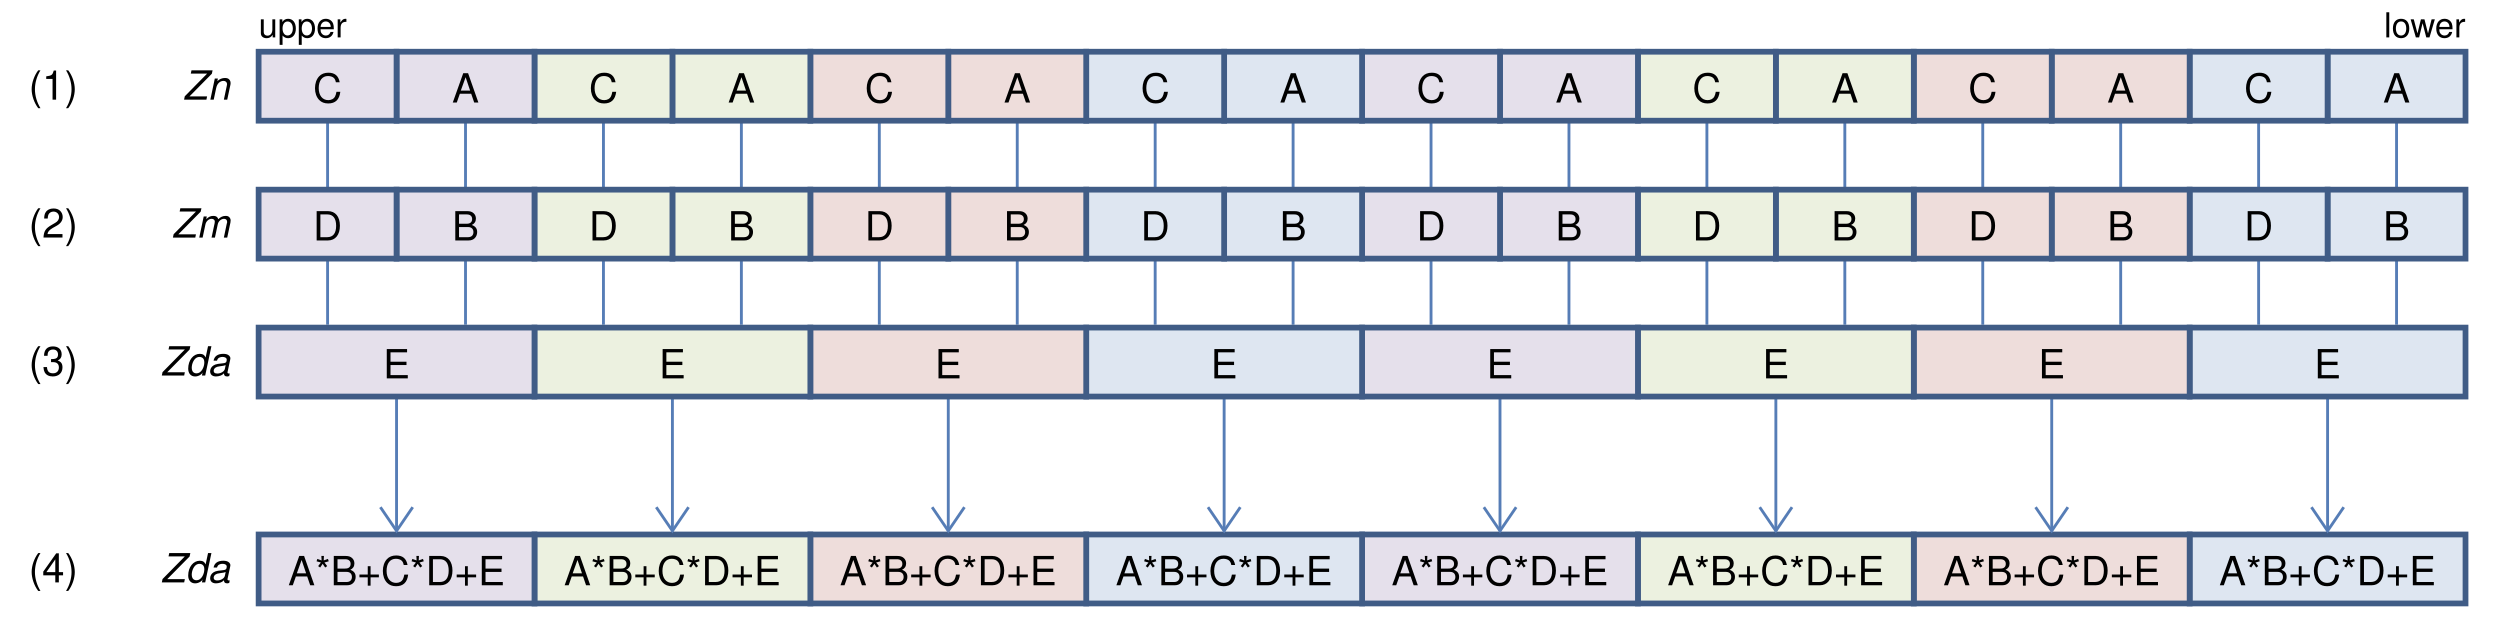
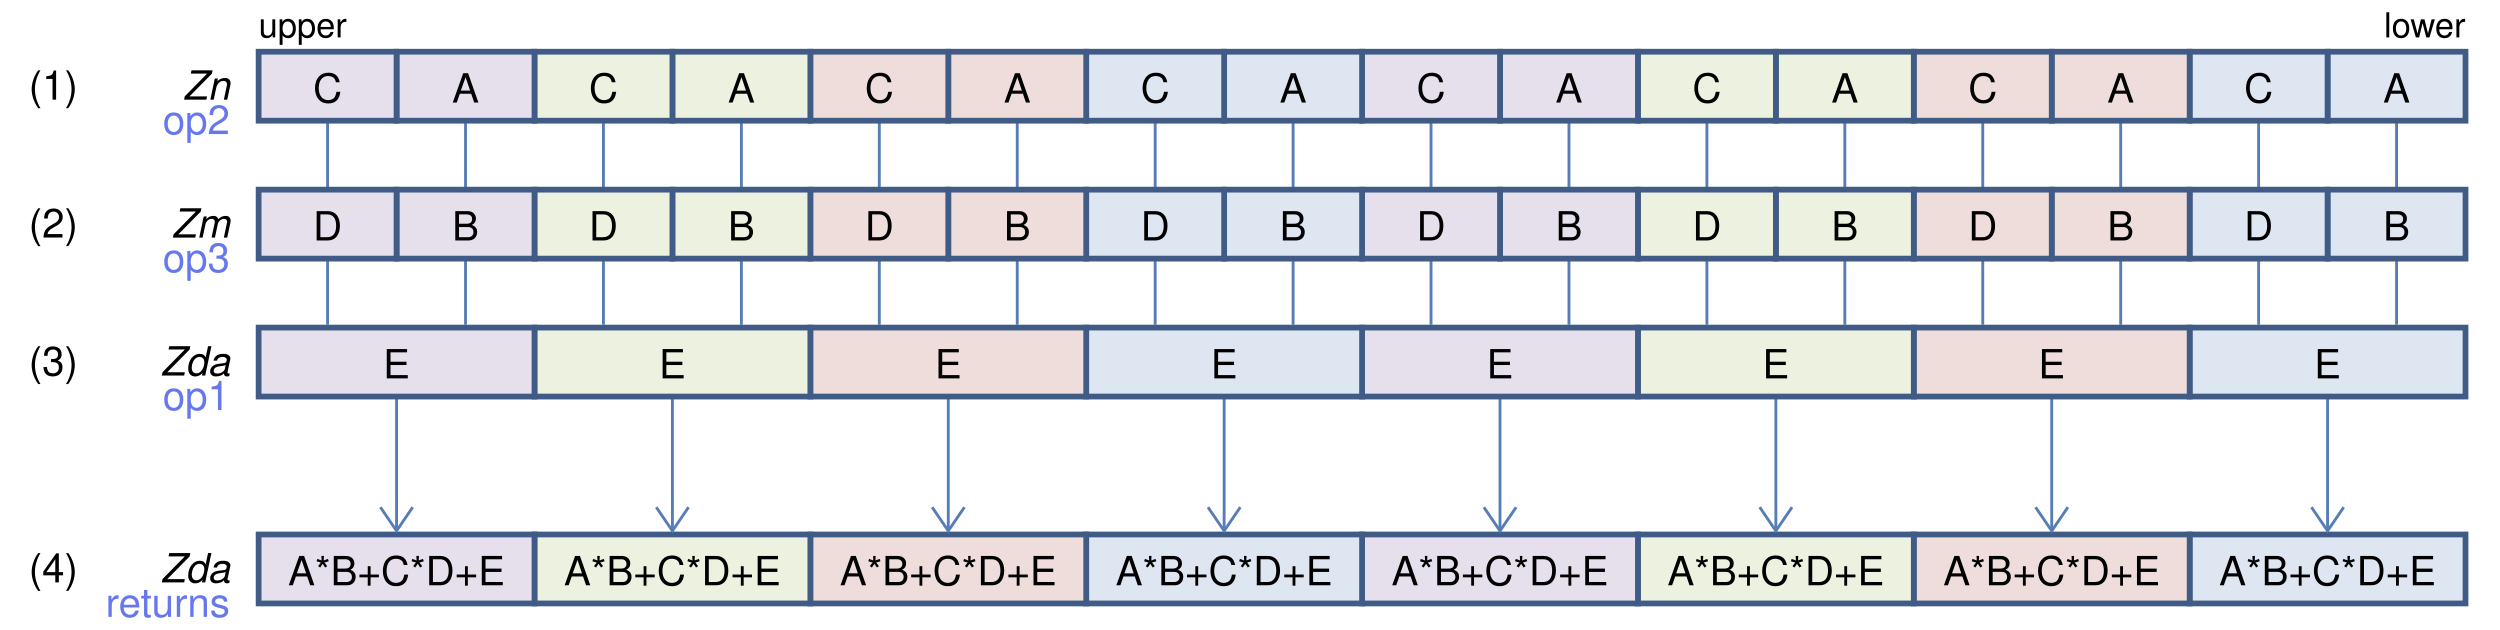
<svg xmlns="http://www.w3.org/2000/svg" viewBox="0 0 870 219">
  <style>
.label { font: 14px Helvetica; dominant-baseline: middle; text-anchor: middle; }
.title-left { font: 12px Helvetica; dominant-baseline: middle; }
.title-right { font: 12px Helvetica; dominant-baseline: middle; text-anchor: end; }
.title-intrinsic { font: 12px Helvetica; dominant-baseline: middle; text-anchor: middle; fill: #6778ED; }
.title { font: 12px Helvetica; dominant-baseline: middle; text-anchor: middle; }
.title-unused { font: 12px Helvetica; dominant-baseline: middle; text-anchor: middle; fill: #AAA; }
.register-name { font: 14px Helvetica; dominant-baseline: middle; text-anchor: end; font-style: italic; }
.memory-name { font: 14px Helvetica; dominant-baseline: middle; text-anchor: end; }
.register-number { font: 14px Helvetica; dominant-baseline: middle; text-anchor: start; }
.intrinsic-name { font: 14px Helvetica; dominant-baseline: middle; text-anchor: end; fill: #6778ED; }
.intrinsic-color { fill: #6778ED; }
.small-label { font: 12px Helvetica; dominant-baseline: middle; text-anchor: middle; }
.label-10px { font: 10px Helvetica; dominant-baseline: middle; text-anchor: middle; }
.smaller-label { font: 9px Helvetica; dominant-baseline: middle; text-anchor: middle; }
.label-6px { font: 6px Helvetica; dominant-baseline: middle; text-anchor: middle; }
.label-7px { font: 7px Helvetica; dominant-baseline: middle; text-anchor: middle; }
.unused { fill: #AAA; }
.dim { fill: #888; }
</style>
  <defs>
    <marker id="arrowhead" markerWidth="10.75" markerHeight="24.5" refX="9.0" refY="6.125" orient="auto">
      <polyline points="0.5 0.5, 8.75 6.125, 0.5 11.75" stroke="#567DB6" stroke-width="1" fill="none" />
    </marker>
  </defs>
  <line stroke="#567DB6" stroke-width="1" x1="810" x2="810" y1="138.5" y2="185" />
  <line stroke="#567DB6" stroke-width="1" x1="714" x2="714" y1="138.5" y2="185" />
  <line stroke="#567DB6" stroke-width="1" x1="618" x2="618" y1="138.5" y2="185" />
  <line stroke="#567DB6" stroke-width="1" x1="522" x2="522" y1="138.5" y2="185" />
  <line stroke="#567DB6" stroke-width="1" x1="426" x2="426" y1="138.5" y2="185" />
  <line stroke="#567DB6" stroke-width="1" x1="330" x2="330" y1="138.5" y2="185" />
  <line stroke="#567DB6" stroke-width="1" x1="234" x2="234" y1="138.5" y2="185" />
  <line stroke="#567DB6" stroke-width="1" x1="138" x2="138" y1="138.5" y2="185" />
  <line stroke="#567DB6" stroke-width="1" x1="834" x2="834" y1="42.5" y2="65.5" />
  <line stroke="#567DB6" stroke-width="1" x1="834" x2="834" y1="90.5" y2="113" />
  <line stroke="#567DB6" stroke-width="1" x1="786" x2="786" y1="42.5" y2="65.5" />
  <line stroke="#567DB6" stroke-width="1" x1="786" x2="786" y1="90.5" y2="113" />
  <line stroke="#567DB6" stroke-width="1" x1="738" x2="738" y1="42.5" y2="65.5" />
  <line stroke="#567DB6" stroke-width="1" x1="738" x2="738" y1="90.5" y2="113" />
  <line stroke="#567DB6" stroke-width="1" x1="690" x2="690" y1="42.5" y2="65.5" />
  <line stroke="#567DB6" stroke-width="1" x1="690" x2="690" y1="90.5" y2="113" />
  <line stroke="#567DB6" stroke-width="1" x1="642" x2="642" y1="42.5" y2="65.5" />
  <line stroke="#567DB6" stroke-width="1" x1="642" x2="642" y1="90.5" y2="113" />
  <line stroke="#567DB6" stroke-width="1" x1="594" x2="594" y1="42.5" y2="65.5" />
  <line stroke="#567DB6" stroke-width="1" x1="594" x2="594" y1="90.5" y2="113" />
  <line stroke="#567DB6" stroke-width="1" x1="546" x2="546" y1="42.5" y2="65.5" />
  <line stroke="#567DB6" stroke-width="1" x1="546" x2="546" y1="90.5" y2="113" />
  <line stroke="#567DB6" stroke-width="1" x1="498" x2="498" y1="42.5" y2="65.5" />
  <line stroke="#567DB6" stroke-width="1" x1="498" x2="498" y1="90.5" y2="113" />
  <line stroke="#567DB6" stroke-width="1" x1="450" x2="450" y1="42.5" y2="65.5" />
  <line stroke="#567DB6" stroke-width="1" x1="450" x2="450" y1="90.5" y2="113" />
  <line stroke="#567DB6" stroke-width="1" x1="402" x2="402" y1="42.5" y2="65.5" />
  <line stroke="#567DB6" stroke-width="1" x1="402" x2="402" y1="90.5" y2="113" />
  <line stroke="#567DB6" stroke-width="1" x1="354" x2="354" y1="42.5" y2="65.5" />
  <line stroke="#567DB6" stroke-width="1" x1="354" x2="354" y1="90.5" y2="113" />
  <line stroke="#567DB6" stroke-width="1" x1="306" x2="306" y1="42.5" y2="65.5" />
  <line stroke="#567DB6" stroke-width="1" x1="306" x2="306" y1="90.5" y2="113" />
  <line stroke="#567DB6" stroke-width="1" x1="258" x2="258" y1="42.5" y2="65.5" />
  <line stroke="#567DB6" stroke-width="1" x1="258" x2="258" y1="90.5" y2="113" />
  <line stroke="#567DB6" stroke-width="1" x1="210" x2="210" y1="42.5" y2="65.5" />
  <line stroke="#567DB6" stroke-width="1" x1="210" x2="210" y1="90.5" y2="113" />
  <line stroke="#567DB6" stroke-width="1" x1="162" x2="162" y1="42.5" y2="65.5" />
  <line stroke="#567DB6" stroke-width="1" x1="162" x2="162" y1="90.5" y2="113" />
  <line stroke="#567DB6" stroke-width="1" x1="114" x2="114" y1="42.5" y2="65.5" />
  <line stroke="#567DB6" stroke-width="1" x1="114" x2="114" y1="90.5" y2="113" />
  <text class="title-left" x="90" y="9">upper</text>
  <text class="title-right" x="858" y="9">lower</text>
  <rect fill="#DEE6F1" height="24" width="48" x="810" y="18" />
  <rect fill="none" height="24" stroke="#405C86" stroke-width="2" width="48" x="810" y="18" />
  <text class="label" x="834" y="31">A</text>
  <rect fill="#DEE6F1" height="24" width="48" x="762" y="18" />
  <rect fill="none" height="24" stroke="#405C86" stroke-width="2" width="48" x="762" y="18" />
  <text class="label" x="786" y="31">C</text>
  <rect fill="#EEDDDB" height="24" width="48" x="714" y="18" />
  <rect fill="none" height="24" stroke="#405C86" stroke-width="2" width="48" x="714" y="18" />
  <text class="label" x="738" y="31">A</text>
  <rect fill="#EEDDDB" height="24" width="48" x="666" y="18" />
  <rect fill="none" height="24" stroke="#405C86" stroke-width="2" width="48" x="666" y="18" />
  <text class="label" x="690" y="31">C</text>
  <rect fill="#ECF1E0" height="24" width="48" x="618" y="18" />
  <rect fill="none" height="24" stroke="#405C86" stroke-width="2" width="48" x="618" y="18" />
  <text class="label" x="642" y="31">A</text>
  <rect fill="#ECF1E0" height="24" width="48" x="570" y="18" />
  <rect fill="none" height="24" stroke="#405C86" stroke-width="2" width="48" x="570" y="18" />
  <text class="label" x="594" y="31">C</text>
  <rect fill="#E5E0EB" height="24" width="48" x="522" y="18" />
  <rect fill="none" height="24" stroke="#405C86" stroke-width="2" width="48" x="522" y="18" />
  <text class="label" x="546" y="31">A</text>
  <rect fill="#E5E0EB" height="24" width="48" x="474" y="18" />
  <rect fill="none" height="24" stroke="#405C86" stroke-width="2" width="48" x="474" y="18" />
  <text class="label" x="498" y="31">C</text>
  <rect fill="#DEE6F1" height="24" width="48" x="426" y="18" />
  <rect fill="none" height="24" stroke="#405C86" stroke-width="2" width="48" x="426" y="18" />
  <text class="label" x="450" y="31">A</text>
  <rect fill="#DEE6F1" height="24" width="48" x="378" y="18" />
  <rect fill="none" height="24" stroke="#405C86" stroke-width="2" width="48" x="378" y="18" />
  <text class="label" x="402" y="31">C</text>
  <rect fill="#EEDDDB" height="24" width="48" x="330" y="18" />
  <rect fill="none" height="24" stroke="#405C86" stroke-width="2" width="48" x="330" y="18" />
  <text class="label" x="354" y="31">A</text>
  <rect fill="#EEDDDB" height="24" width="48" x="282" y="18" />
  <rect fill="none" height="24" stroke="#405C86" stroke-width="2" width="48" x="282" y="18" />
  <text class="label" x="306" y="31">C</text>
  <rect fill="#ECF1E0" height="24" width="48" x="234" y="18" />
  <rect fill="none" height="24" stroke="#405C86" stroke-width="2" width="48" x="234" y="18" />
  <text class="label" x="258" y="31">A</text>
  <rect fill="#ECF1E0" height="24" width="48" x="186" y="18" />
  <rect fill="none" height="24" stroke="#405C86" stroke-width="2" width="48" x="186" y="18" />
  <text class="label" x="210" y="31">C</text>
  <rect fill="#E5E0EB" height="24" width="48" x="138" y="18" />
  <rect fill="none" height="24" stroke="#405C86" stroke-width="2" width="48" x="138" y="18" />
  <text class="label" x="162" y="31">A</text>
  <rect fill="#E5E0EB" height="24" width="48" x="90" y="18" />
  <rect fill="none" height="24" stroke="#405C86" stroke-width="2" width="48" x="90" y="18" />
  <text class="label" x="114" y="31">C</text>
  <text class="register-name" x="80" y="30">Zn</text>
+   <text class="intrinsic-name" x="80" y="42">op2</text>
  <text class="register-number" x="10" y="30">(1)</text>
  <rect fill="#DEE6F1" height="24" width="48" x="810" y="66" />
  <rect fill="none" height="24" stroke="#405C86" stroke-width="2" width="48" x="810" y="66" />
  <text class="label" x="834" y="79">B</text>
  <rect fill="#DEE6F1" height="24" width="48" x="762" y="66" />
  <rect fill="none" height="24" stroke="#405C86" stroke-width="2" width="48" x="762" y="66" />
  <text class="label" x="786" y="79">D</text>
  <rect fill="#EEDDDB" height="24" width="48" x="714" y="66" />
  <rect fill="none" height="24" stroke="#405C86" stroke-width="2" width="48" x="714" y="66" />
  <text class="label" x="738" y="79">B</text>
  <rect fill="#EEDDDB" height="24" width="48" x="666" y="66" />
  <rect fill="none" height="24" stroke="#405C86" stroke-width="2" width="48" x="666" y="66" />
  <text class="label" x="690" y="79">D</text>
  <rect fill="#ECF1E0" height="24" width="48" x="618" y="66" />
  <rect fill="none" height="24" stroke="#405C86" stroke-width="2" width="48" x="618" y="66" />
  <text class="label" x="642" y="79">B</text>
  <rect fill="#ECF1E0" height="24" width="48" x="570" y="66" />
  <rect fill="none" height="24" stroke="#405C86" stroke-width="2" width="48" x="570" y="66" />
  <text class="label" x="594" y="79">D</text>
  <rect fill="#E5E0EB" height="24" width="48" x="522" y="66" />
  <rect fill="none" height="24" stroke="#405C86" stroke-width="2" width="48" x="522" y="66" />
  <text class="label" x="546" y="79">B</text>
  <rect fill="#E5E0EB" height="24" width="48" x="474" y="66" />
  <rect fill="none" height="24" stroke="#405C86" stroke-width="2" width="48" x="474" y="66" />
  <text class="label" x="498" y="79">D</text>
  <rect fill="#DEE6F1" height="24" width="48" x="426" y="66" />
  <rect fill="none" height="24" stroke="#405C86" stroke-width="2" width="48" x="426" y="66" />
  <text class="label" x="450" y="79">B</text>
  <rect fill="#DEE6F1" height="24" width="48" x="378" y="66" />
  <rect fill="none" height="24" stroke="#405C86" stroke-width="2" width="48" x="378" y="66" />
  <text class="label" x="402" y="79">D</text>
  <rect fill="#EEDDDB" height="24" width="48" x="330" y="66" />
  <rect fill="none" height="24" stroke="#405C86" stroke-width="2" width="48" x="330" y="66" />
  <text class="label" x="354" y="79">B</text>
  <rect fill="#EEDDDB" height="24" width="48" x="282" y="66" />
  <rect fill="none" height="24" stroke="#405C86" stroke-width="2" width="48" x="282" y="66" />
  <text class="label" x="306" y="79">D</text>
  <rect fill="#ECF1E0" height="24" width="48" x="234" y="66" />
  <rect fill="none" height="24" stroke="#405C86" stroke-width="2" width="48" x="234" y="66" />
  <text class="label" x="258" y="79">B</text>
  <rect fill="#ECF1E0" height="24" width="48" x="186" y="66" />
  <rect fill="none" height="24" stroke="#405C86" stroke-width="2" width="48" x="186" y="66" />
  <text class="label" x="210" y="79">D</text>
  <rect fill="#E5E0EB" height="24" width="48" x="138" y="66" />
  <rect fill="none" height="24" stroke="#405C86" stroke-width="2" width="48" x="138" y="66" />
  <text class="label" x="162" y="79">B</text>
  <rect fill="#E5E0EB" height="24" width="48" x="90" y="66" />
  <rect fill="none" height="24" stroke="#405C86" stroke-width="2" width="48" x="90" y="66" />
  <text class="label" x="114" y="79">D</text>
  <text class="register-name" x="80" y="78">Zm</text>
+   <text class="intrinsic-name" x="80" y="90">op3</text>
  <text class="register-number" x="10" y="78">(2)</text>
  <rect fill="#DEE6F1" height="24" width="96" x="762" y="114" />
  <rect fill="none" height="24" stroke="#405C86" stroke-width="2" width="96" x="762" y="114" />
  <text class="label" x="810" y="127">E</text>
  <rect fill="#EEDDDB" height="24" width="96" x="666" y="114" />
  <rect fill="none" height="24" stroke="#405C86" stroke-width="2" width="96" x="666" y="114" />
  <text class="label" x="714" y="127">E</text>
  <rect fill="#ECF1E0" height="24" width="96" x="570" y="114" />
  <rect fill="none" height="24" stroke="#405C86" stroke-width="2" width="96" x="570" y="114" />
  <text class="label" x="618" y="127">E</text>
  <rect fill="#E5E0EB" height="24" width="96" x="474" y="114" />
  <rect fill="none" height="24" stroke="#405C86" stroke-width="2" width="96" x="474" y="114" />
  <text class="label" x="522" y="127">E</text>
  <rect fill="#DEE6F1" height="24" width="96" x="378" y="114" />
  <rect fill="none" height="24" stroke="#405C86" stroke-width="2" width="96" x="378" y="114" />
  <text class="label" x="426" y="127">E</text>
  <rect fill="#EEDDDB" height="24" width="96" x="282" y="114" />
  <rect fill="none" height="24" stroke="#405C86" stroke-width="2" width="96" x="282" y="114" />
  <text class="label" x="330" y="127">E</text>
  <rect fill="#ECF1E0" height="24" width="96" x="186" y="114" />
  <rect fill="none" height="24" stroke="#405C86" stroke-width="2" width="96" x="186" y="114" />
  <text class="label" x="234" y="127">E</text>
  <rect fill="#E5E0EB" height="24" width="96" x="90" y="114" />
  <rect fill="none" height="24" stroke="#405C86" stroke-width="2" width="96" x="90" y="114" />
  <text class="label" x="138" y="127">E</text>
  <text class="register-name" x="80" y="126">Zda</text>
+   <text class="intrinsic-name" x="80" y="138">op1</text>
  <text class="register-number" x="10" y="126">(3)</text>
  <rect fill="#DEE6F1" height="24" width="96" x="762" y="186" />
  <rect fill="none" height="24" stroke="#405C86" stroke-width="2" width="96" x="762" y="186" />
  <text class="label" x="810" y="199">A*B+C*D+E</text>
  <rect fill="#EEDDDB" height="24" width="96" x="666" y="186" />
  <rect fill="none" height="24" stroke="#405C86" stroke-width="2" width="96" x="666" y="186" />
  <text class="label" x="714" y="199">A*B+C*D+E</text>
  <rect fill="#ECF1E0" height="24" width="96" x="570" y="186" />
  <rect fill="none" height="24" stroke="#405C86" stroke-width="2" width="96" x="570" y="186" />
  <text class="label" x="618" y="199">A*B+C*D+E</text>
  <rect fill="#E5E0EB" height="24" width="96" x="474" y="186" />
  <rect fill="none" height="24" stroke="#405C86" stroke-width="2" width="96" x="474" y="186" />
  <text class="label" x="522" y="199">A*B+C*D+E</text>
  <rect fill="#DEE6F1" height="24" width="96" x="378" y="186" />
  <rect fill="none" height="24" stroke="#405C86" stroke-width="2" width="96" x="378" y="186" />
  <text class="label" x="426" y="199">A*B+C*D+E</text>
  <rect fill="#EEDDDB" height="24" width="96" x="282" y="186" />
  <rect fill="none" height="24" stroke="#405C86" stroke-width="2" width="96" x="282" y="186" />
  <text class="label" x="330" y="199">A*B+C*D+E</text>
  <rect fill="#ECF1E0" height="24" width="96" x="186" y="186" />
  <rect fill="none" height="24" stroke="#405C86" stroke-width="2" width="96" x="186" y="186" />
  <text class="label" x="234" y="199">A*B+C*D+E</text>
  <rect fill="#E5E0EB" height="24" width="96" x="90" y="186" />
  <rect fill="none" height="24" stroke="#405C86" stroke-width="2" width="96" x="90" y="186" />
  <text class="label" x="138" y="199">A*B+C*D+E</text>
  <text class="register-name" x="80" y="198">Zda</text>
+   <text class="intrinsic-name" x="80" y="210">returns</text>
  <text class="register-number" x="10" y="198">(4)</text>
  <line marker-end="url(#arrowhead)" stroke="none" x1="810" x2="810" y1="138.5" y2="185" />
  <line marker-end="url(#arrowhead)" stroke="none" x1="714" x2="714" y1="138.5" y2="185" />
  <line marker-end="url(#arrowhead)" stroke="none" x1="618" x2="618" y1="138.5" y2="185" />
  <line marker-end="url(#arrowhead)" stroke="none" x1="522" x2="522" y1="138.5" y2="185" />
  <line marker-end="url(#arrowhead)" stroke="none" x1="426" x2="426" y1="138.5" y2="185" />
  <line marker-end="url(#arrowhead)" stroke="none" x1="330" x2="330" y1="138.5" y2="185" />
  <line marker-end="url(#arrowhead)" stroke="none" x1="234" x2="234" y1="138.5" y2="185" />
  <line marker-end="url(#arrowhead)" stroke="none" x1="138" x2="138" y1="138.5" y2="185" />
</svg>
